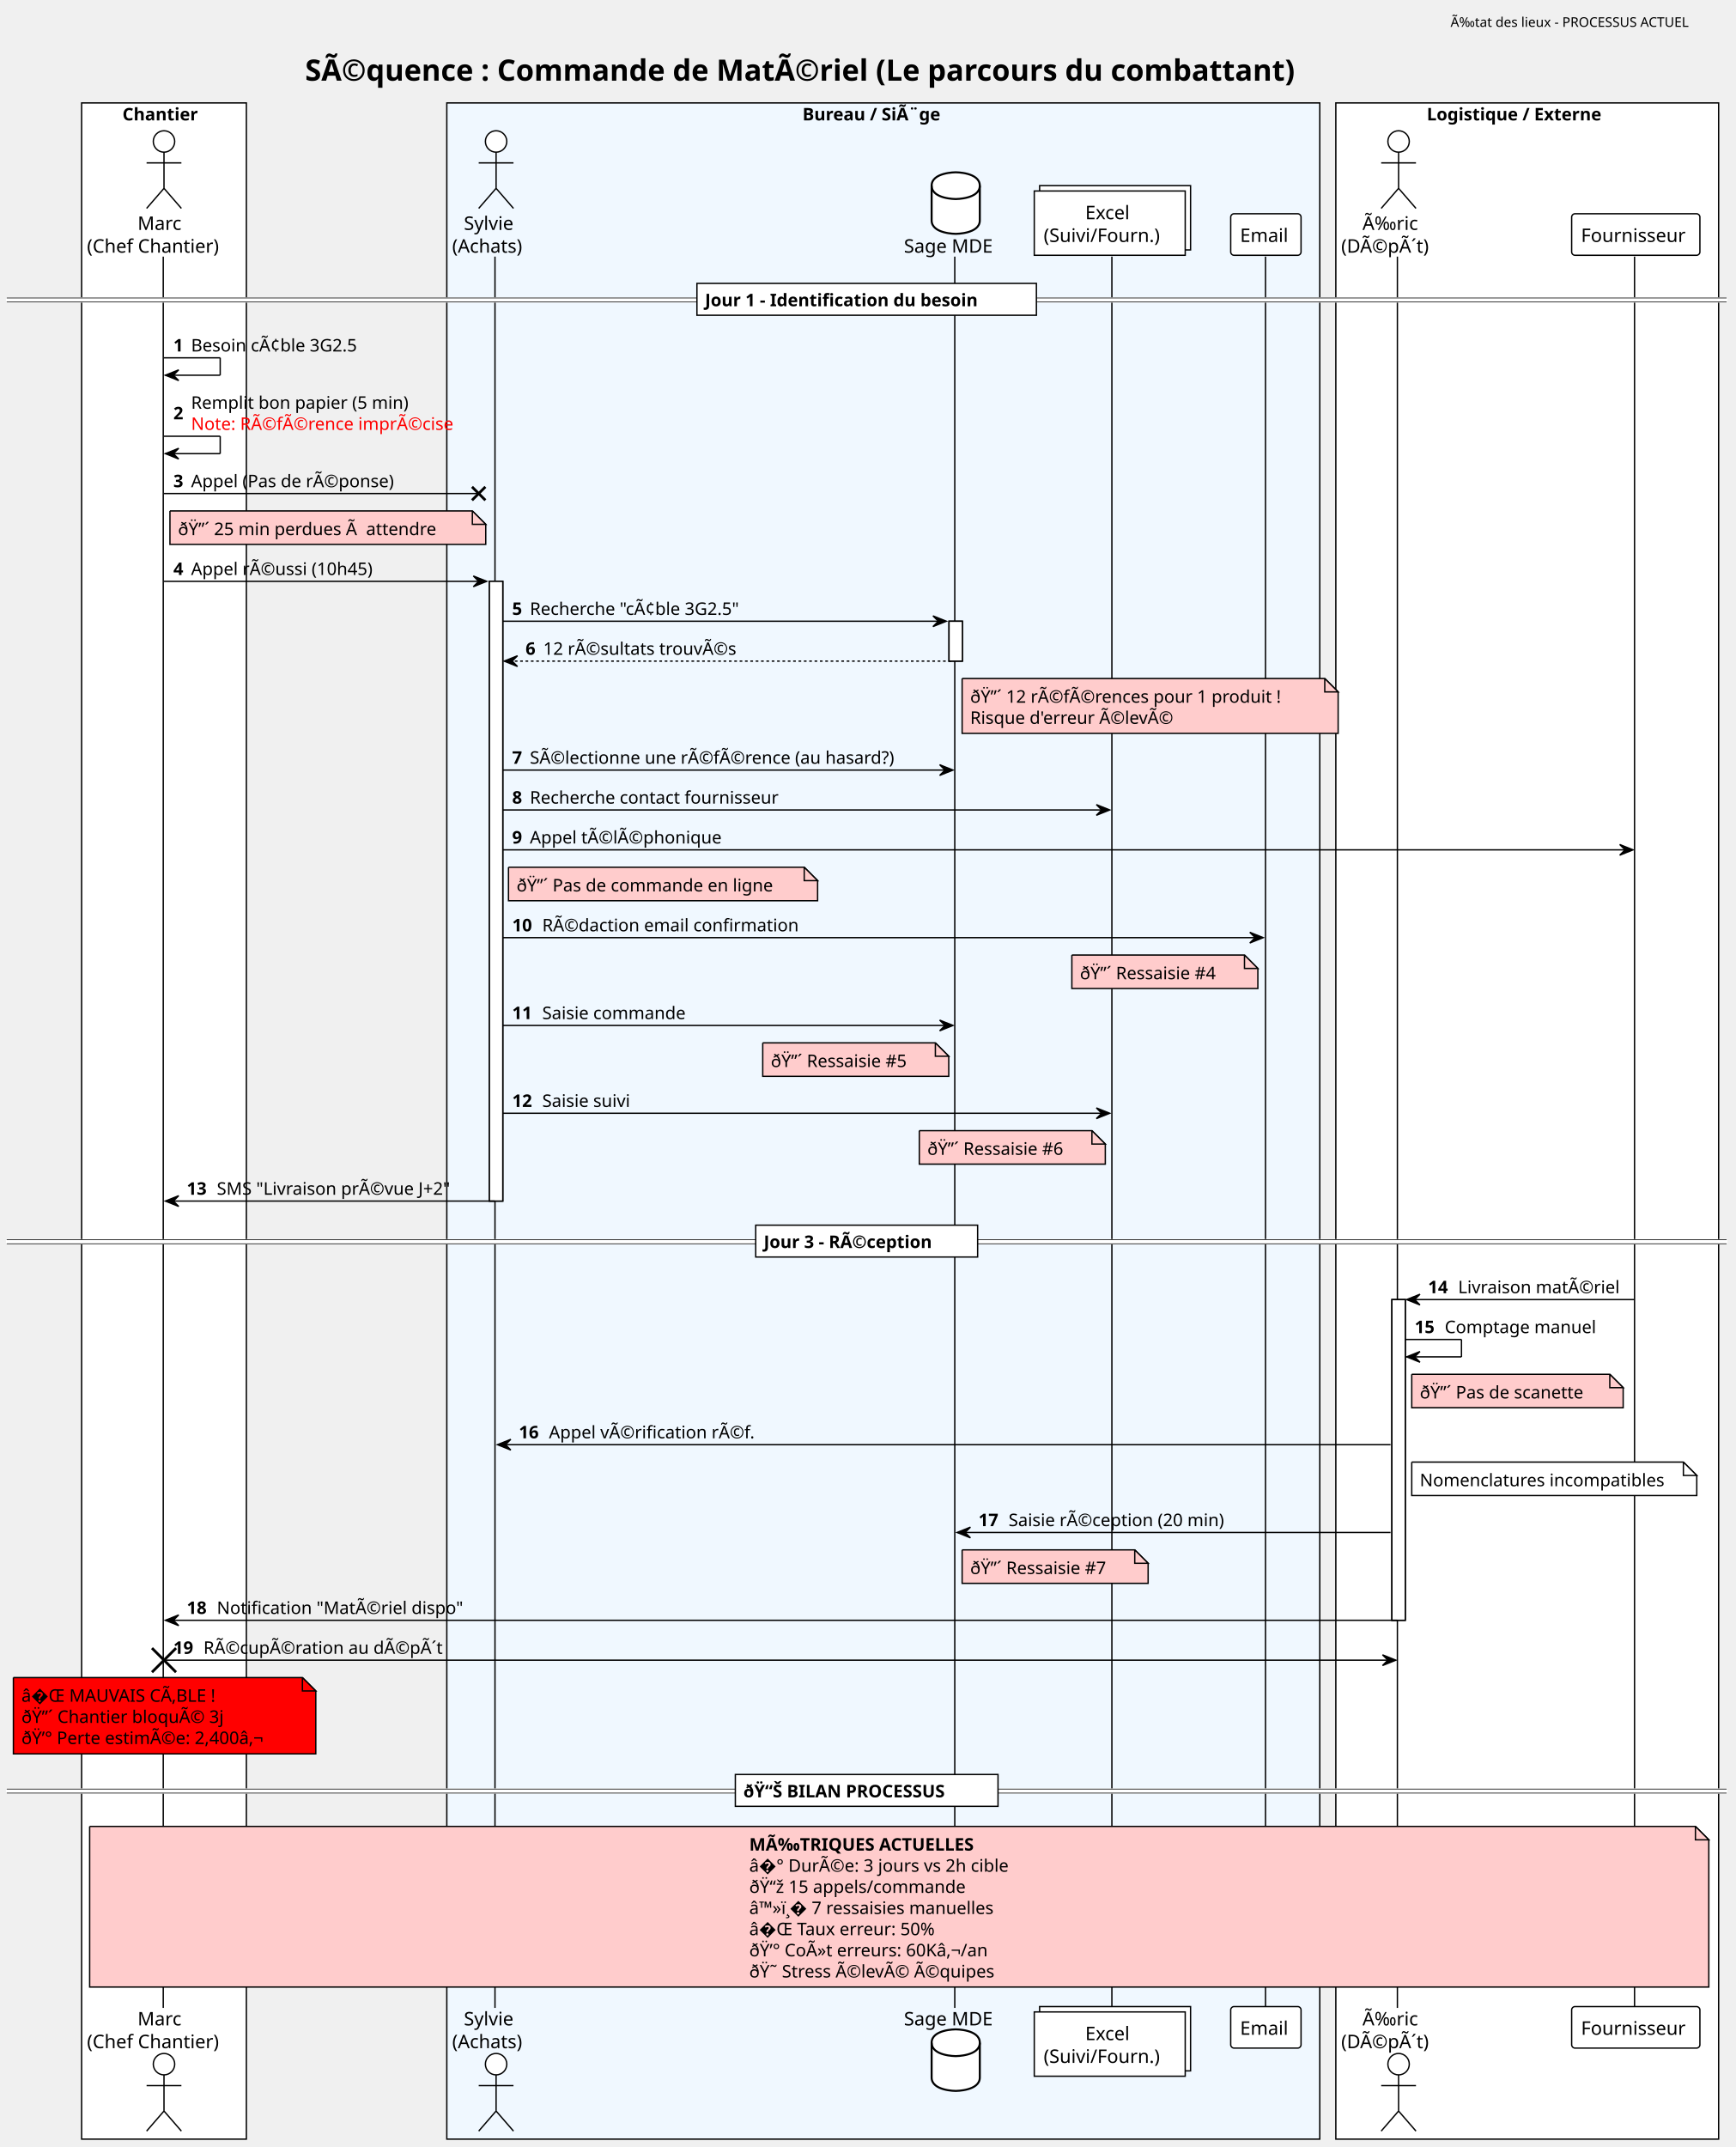
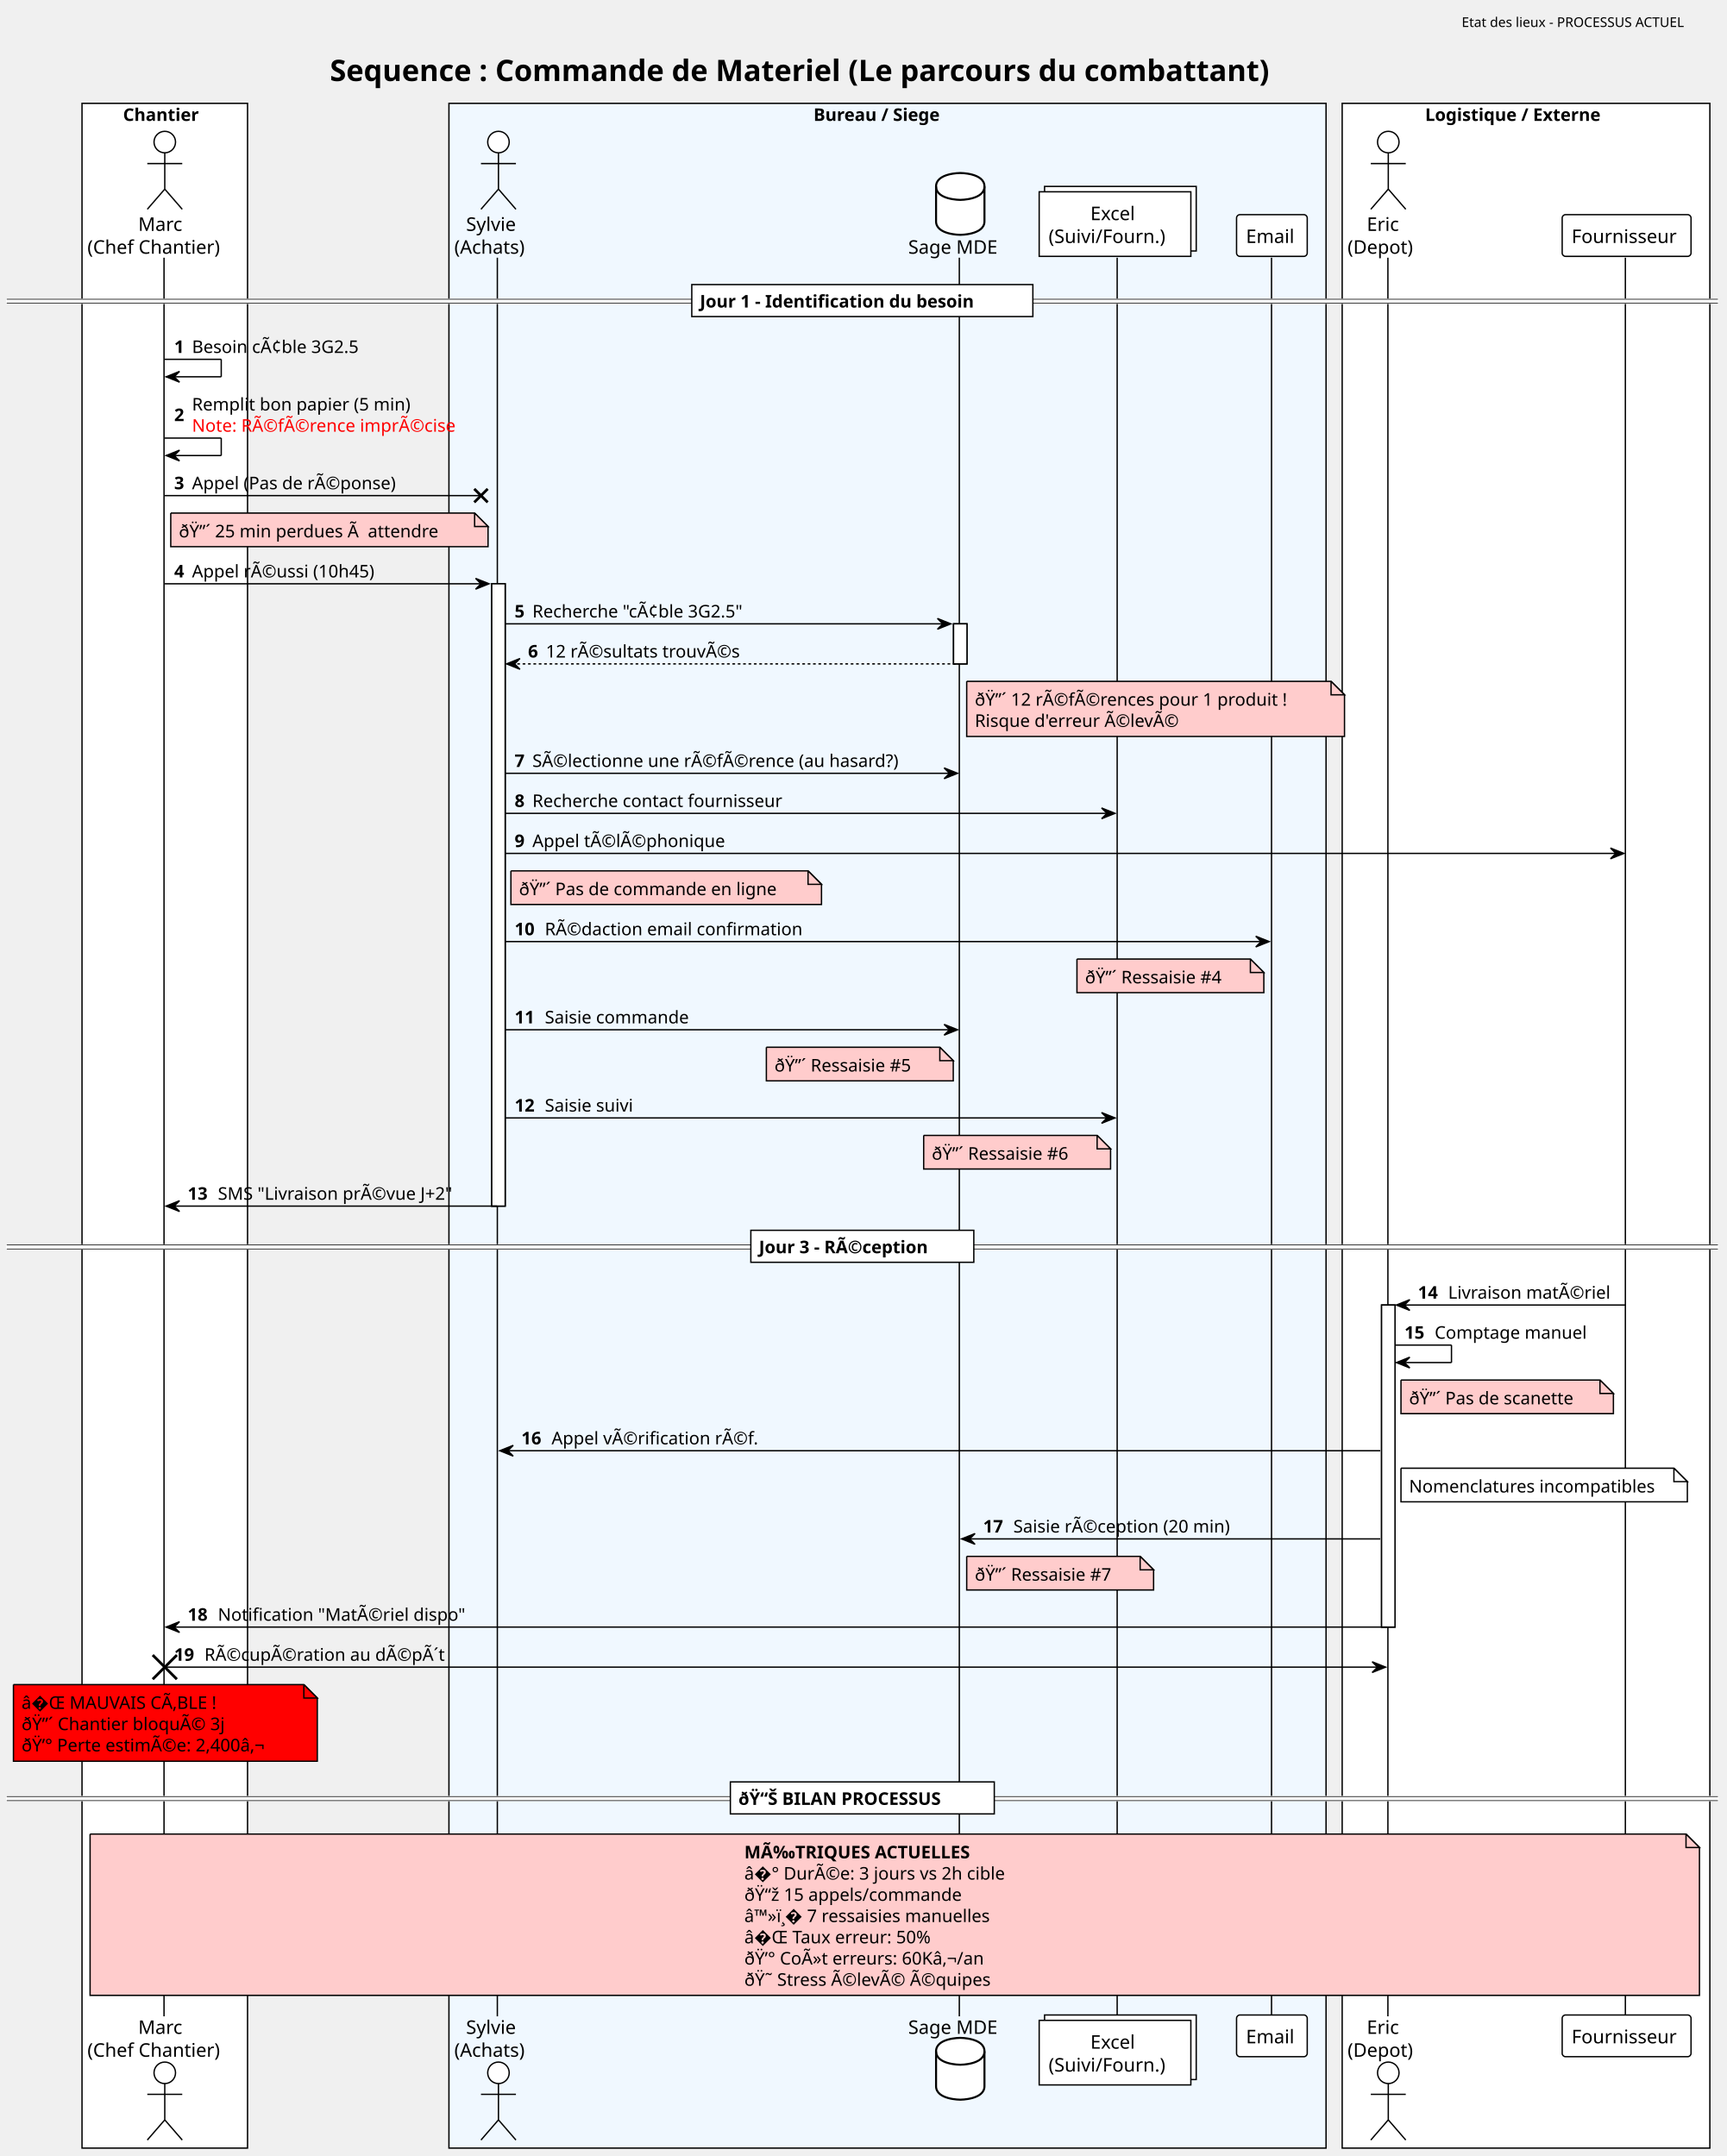
- <svg xmlns="http://www.w3.org/2000/svg" contentStyleType="text/css" height="1604px" preserveAspectRatio="none" style="width:1297px;height:1604px;background:#FFFFFF;" version="1.1" viewBox="0 0 1297 1604" width="1297px" zoomAndPan="magnify">
+ <svg xmlns="http://www.w3.org/2000/svg" contentStyleType="text/css" height="1604px" preserveAspectRatio="none" style="width:1284px;height:1604px;background:#FFFFFF;" version="1.1" viewBox="0 0 1284 1604" width="1284px" zoomAndPan="magnify">
  <defs />
  <g>
-     <text fill="#000000" font-family="Verdana" font-size="22" font-weight="bold" lengthAdjust="spacing" textLength="838.342" x="227.997" y="60.272">SÃ©quence : Commande de MatÃ©riel (Le parcours du combattant)</text>
+     <text fill="#000000" font-family="Verdana" font-size="22" font-weight="bold" lengthAdjust="spacing" textLength="790.99" x="245.372" y="60.272">Sequence : Commande de Materiel (Le parcours du combattant)</text>
    <rect fill="#FFFFFF" height="1521.228" style="stroke:#000000;stroke-width:1;" width="123.108" x="61" y="76.891" />
    <text fill="#000000" font-family="Verdana" font-size="13" font-weight="bold" lengthAdjust="spacing" textLength="62.074" x="91.517" y="89.96">Chantier</text>
    <rect fill="#F0F8FF" height="1521.228" style="stroke:#000000;stroke-width:1;" width="652.367" x="333.905" y="76.891" />
-     <text fill="#000000" font-family="Verdana" font-size="13" font-weight="bold" lengthAdjust="spacing" textLength="120.79" x="599.694" y="89.96">Bureau / SiÃ¨ge</text>
-     <rect fill="#FFFFFF" height="1521.228" style="stroke:#000000;stroke-width:1;" width="286.063" x="998.272" y="76.891" />
-     <text fill="#000000" font-family="Verdana" font-size="13" font-weight="bold" lengthAdjust="spacing" textLength="150.141" x="1066.233" y="89.96">Logistique / Externe</text>
+     <text fill="#000000" font-family="Verdana" font-size="13" font-weight="bold" lengthAdjust="spacing" textLength="110.087" x="605.045" y="89.96">Bureau / Siege</text>
+     <rect fill="#FFFFFF" height="1521.228" style="stroke:#000000;stroke-width:1;" width="273.461" x="998.272" y="76.891" />
+     <text fill="#000000" font-family="Verdana" font-size="13" font-weight="bold" lengthAdjust="spacing" textLength="150.141" x="1059.932" y="89.96">Logistique / Externe</text>
    <rect fill="#FFFFFF" height="462.99" style="stroke:#000000;stroke-width:1;" width="10" x="365.733" y="434.315" />
    <rect fill="#FFFFFF" height="29.799" style="stroke:#000000;stroke-width:1;" width="10" x="709.21" y="464.114" />
-     <rect fill="#FFFFFF" height="239.595" style="stroke:#000000;stroke-width:1;" width="10" x="1040.163" y="970.903" />
+     <rect fill="#FFFFFF" height="239.595" style="stroke:#000000;stroke-width:1;" width="10" x="1027.561" y="970.903" />
    <line style="stroke:#000000;stroke-width:1;" x1="122" x2="122" y1="191.719" y2="1500.09" />
    <line style="stroke:#000000;stroke-width:1;" x1="369.905" x2="369.905" y1="191.719" y2="1500.09" />
    <line style="stroke:#000000;stroke-width:1;" x1="713.509" x2="713.509" y1="191.719" y2="1500.09" />
    <line style="stroke:#000000;stroke-width:1;" x1="830.911" x2="830.911" y1="191.719" y2="1500.09" />
    <line style="stroke:#000000;stroke-width:1;" x1="945.71" x2="945.71" y1="191.719" y2="1500.09" />
-     <line style="stroke:#000000;stroke-width:1;" x1="1044.272" x2="1044.272" y1="191.719" y2="1500.09" />
-     <line style="stroke:#000000;stroke-width:1;" x1="1221.496" x2="1221.496" y1="191.719" y2="1500.09" />
+     <line style="stroke:#000000;stroke-width:1;" x1="1032.272" x2="1032.272" y1="191.719" y2="1500.09" />
+     <line style="stroke:#000000;stroke-width:1;" x1="1208.894" x2="1208.894" y1="191.719" y2="1500.09" />
    <text fill="#000000" font-family="Verdana" font-size="14" lengthAdjust="spacing" textLength="33.476" x="102.816" y="171.765">Marc</text>
    <text fill="#000000" font-family="Verdana" font-size="14" lengthAdjust="spacing" textLength="109.108" x="65" y="188.78">(Chef Chantier)</text>
    <ellipse cx="122.554" cy="105.69" fill="#FFFFFF" rx="8" ry="8" style="stroke:#000000;stroke-width:1;" />
    <path d="M122.554,113.69 L122.554,140.69 M109.554,121.69 L135.554,121.69 M122.554,140.69 L109.554,155.69 M122.554,140.69 L135.554,155.69 " fill="none" style="stroke:#000000;stroke-width:1;" />
    <text fill="#000000" font-family="Verdana" font-size="14" lengthAdjust="spacing" textLength="33.476" x="102.816" y="1513.165">Marc</text>
    <text fill="#000000" font-family="Verdana" font-size="14" lengthAdjust="spacing" textLength="109.108" x="65" y="1530.18">(Chef Chantier)</text>
    <ellipse cx="122.554" cy="1542.119" fill="#FFFFFF" rx="8" ry="8" style="stroke:#000000;stroke-width:1;" />
    <path d="M122.554,1550.119 L122.554,1577.119 M109.554,1558.119 L135.554,1558.119 M122.554,1577.119 L109.554,1592.119 M122.554,1577.119 L135.554,1592.119 " fill="none" style="stroke:#000000;stroke-width:1;" />
    <text fill="#000000" font-family="Verdana" font-size="14" lengthAdjust="spacing" textLength="42.164" x="346.651" y="171.765">Sylvie</text>
    <text fill="#000000" font-family="Verdana" font-size="14" lengthAdjust="spacing" textLength="59.657" x="337.905" y="188.78">(Achats)</text>
    <ellipse cx="370.733" cy="105.69" fill="#FFFFFF" rx="8" ry="8" style="stroke:#000000;stroke-width:1;" />
    <path d="M370.733,113.69 L370.733,140.69 M357.733,121.69 L383.733,121.69 M370.733,140.69 L357.733,155.69 M370.733,140.69 L383.733,155.69 " fill="none" style="stroke:#000000;stroke-width:1;" />
    <text fill="#000000" font-family="Verdana" font-size="14" lengthAdjust="spacing" textLength="42.164" x="346.651" y="1513.165">Sylvie</text>
    <text fill="#000000" font-family="Verdana" font-size="14" lengthAdjust="spacing" textLength="59.657" x="337.905" y="1530.18">(Achats)</text>
    <ellipse cx="370.733" cy="1542.119" fill="#FFFFFF" rx="8" ry="8" style="stroke:#000000;stroke-width:1;" />
    <path d="M370.733,1550.119 L370.733,1577.119 M357.733,1558.119 L383.733,1558.119 M370.733,1577.119 L357.733,1592.119 M370.733,1577.119 L383.733,1592.119 " fill="none" style="stroke:#000000;stroke-width:1;" />
    <text fill="#000000" font-family="Verdana" font-size="14" lengthAdjust="spacing" textLength="71.401" x="675.509" y="188.78">Sage MDE</text>
    <path d="M696.21,138.705 C696.21,128.705 714.21,128.705 714.21,128.705 C714.21,128.705 732.21,128.705 732.21,138.705 L732.21,164.705 C732.21,174.705 714.21,174.705 714.21,174.705 C714.21,174.705 696.21,174.705 696.21,164.705 L696.21,138.705 " fill="#FFFFFF" style="stroke:#000000;stroke-width:1.5;" />
    <path d="M696.21,138.705 C696.21,148.705 714.21,148.705 714.21,148.705 C714.21,148.705 732.21,148.705 732.21,138.705 " fill="none" style="stroke:#000000;stroke-width:1.5;" />
    <text fill="#000000" font-family="Verdana" font-size="14" lengthAdjust="spacing" textLength="71.401" x="675.509" y="1513.165">Sage MDE</text>
    <path d="M696.21,1526.104 C696.21,1516.104 714.21,1516.104 714.21,1516.104 C714.21,1516.104 732.21,1516.104 732.21,1526.104 L732.21,1552.104 C732.21,1562.104 714.21,1562.104 714.21,1562.104 C714.21,1562.104 696.21,1562.104 696.21,1552.104 L696.21,1526.104 " fill="#FFFFFF" style="stroke:#000000;stroke-width:1.5;" />
    <path d="M696.21,1526.104 C696.21,1536.104 714.21,1536.104 714.21,1536.104 C714.21,1536.104 732.21,1536.104 732.21,1526.104 " fill="none" style="stroke:#000000;stroke-width:1.5;" />
    <rect fill="#FFFFFF" height="48.029" style="stroke:#000000;stroke-width:1;" width="112.8" x="776.911" y="138.69" />
    <rect fill="#FFFFFF" height="48.029" style="stroke:#000000;stroke-width:1;" width="112.8" x="772.911" y="142.69" />
    <text fill="#000000" font-family="Verdana" font-size="14" lengthAdjust="spacing" textLength="36.613" x="811.004" y="163.765">Excel</text>
    <text fill="#000000" font-family="Verdana" font-size="14" lengthAdjust="spacing" textLength="98.8" x="779.911" y="180.78">(Suivi/Fourn.)</text>
    <rect fill="#FFFFFF" height="48.029" style="stroke:#000000;stroke-width:1;" width="112.8" x="776.911" y="1499.09" />
    <rect fill="#FFFFFF" height="48.029" style="stroke:#000000;stroke-width:1;" width="112.8" x="772.911" y="1503.09" />
    <text fill="#000000" font-family="Verdana" font-size="14" lengthAdjust="spacing" textLength="36.613" x="811.004" y="1524.165">Excel</text>
    <text fill="#000000" font-family="Verdana" font-size="14" lengthAdjust="spacing" textLength="98.8" x="779.911" y="1541.18">(Suivi/Fourn.)</text>
    <rect fill="#FFFFFF" height="31.015" rx="2.5" ry="2.5" style="stroke:#000000;stroke-width:1;" width="52.562" x="919.71" y="159.705" />
    <text fill="#000000" font-family="Verdana" font-size="14" lengthAdjust="spacing" textLength="38.562" x="926.71" y="180.78">Email</text>
    <rect fill="#FFFFFF" height="31.015" rx="2.5" ry="2.5" style="stroke:#000000;stroke-width:1;" width="52.562" x="919.71" y="1499.09" />
    <text fill="#000000" font-family="Verdana" font-size="14" lengthAdjust="spacing" textLength="38.562" x="926.71" y="1520.165">Email</text>
-     <text fill="#000000" font-family="Verdana" font-size="14" lengthAdjust="spacing" textLength="47.981" x="1018.172" y="171.765">Ã‰ric</text>
-     <text fill="#000000" font-family="Verdana" font-size="14" lengthAdjust="spacing" textLength="79.782" x="1002.272" y="188.78">(DÃ©pÃ´t)</text>
-     <ellipse cx="1045.163" cy="105.69" fill="#FFFFFF" rx="8" ry="8" style="stroke:#000000;stroke-width:1;" />
-     <path d="M1045.163,113.69 L1045.163,140.69 M1032.163,121.69 L1058.163,121.69 M1045.163,140.69 L1032.163,155.69 M1045.163,140.69 L1058.163,155.69 " fill="none" style="stroke:#000000;stroke-width:1;" />
-     <text fill="#000000" font-family="Verdana" font-size="14" lengthAdjust="spacing" textLength="47.981" x="1018.172" y="1513.165">Ã‰ric</text>
-     <text fill="#000000" font-family="Verdana" font-size="14" lengthAdjust="spacing" textLength="79.782" x="1002.272" y="1530.18">(DÃ©pÃ´t)</text>
-     <ellipse cx="1045.163" cy="1542.119" fill="#FFFFFF" rx="8" ry="8" style="stroke:#000000;stroke-width:1;" />
-     <path d="M1045.163,1550.119 L1045.163,1577.119 M1032.163,1558.119 L1058.163,1558.119 M1045.163,1577.119 L1032.163,1592.119 M1045.163,1577.119 L1058.163,1592.119 " fill="none" style="stroke:#000000;stroke-width:1;" />
-     <rect fill="#FFFFFF" height="31.015" rx="2.5" ry="2.5" style="stroke:#000000;stroke-width:1;" width="95.84" x="1174.496" y="159.705" />
-     <text fill="#000000" font-family="Verdana" font-size="14" lengthAdjust="spacing" textLength="81.84" x="1181.496" y="180.78">Fournisseur</text>
-     <rect fill="#FFFFFF" height="31.015" rx="2.5" ry="2.5" style="stroke:#000000;stroke-width:1;" width="95.84" x="1174.496" y="1499.09" />
-     <text fill="#000000" font-family="Verdana" font-size="14" lengthAdjust="spacing" textLength="81.84" x="1181.496" y="1520.165">Fournisseur</text>
+     <text fill="#000000" font-family="Verdana" font-size="14" lengthAdjust="spacing" textLength="25.963" x="1016.58" y="171.765">Eric</text>
+     <text fill="#000000" font-family="Verdana" font-size="14" lengthAdjust="spacing" textLength="54.578" x="1002.272" y="188.78">(Depot)</text>
+     <ellipse cx="1032.561" cy="105.69" fill="#FFFFFF" rx="8" ry="8" style="stroke:#000000;stroke-width:1;" />
+     <path d="M1032.561,113.69 L1032.561,140.69 M1019.561,121.69 L1045.561,121.69 M1032.561,140.69 L1019.561,155.69 M1032.561,140.69 L1045.561,155.69 " fill="none" style="stroke:#000000;stroke-width:1;" />
+     <text fill="#000000" font-family="Verdana" font-size="14" lengthAdjust="spacing" textLength="25.963" x="1016.58" y="1513.165">Eric</text>
+     <text fill="#000000" font-family="Verdana" font-size="14" lengthAdjust="spacing" textLength="54.578" x="1002.272" y="1530.18">(Depot)</text>
+     <ellipse cx="1032.561" cy="1542.119" fill="#FFFFFF" rx="8" ry="8" style="stroke:#000000;stroke-width:1;" />
+     <path d="M1032.561,1550.119 L1032.561,1577.119 M1019.561,1558.119 L1045.561,1558.119 M1032.561,1577.119 L1019.561,1592.119 M1032.561,1577.119 L1045.561,1592.119 " fill="none" style="stroke:#000000;stroke-width:1;" />
+     <rect fill="#FFFFFF" height="31.015" rx="2.5" ry="2.5" style="stroke:#000000;stroke-width:1;" width="95.84" x="1161.894" y="159.705" />
+     <text fill="#000000" font-family="Verdana" font-size="14" lengthAdjust="spacing" textLength="81.84" x="1168.894" y="180.78">Fournisseur</text>
+     <rect fill="#FFFFFF" height="31.015" rx="2.5" ry="2.5" style="stroke:#000000;stroke-width:1;" width="95.84" x="1161.894" y="1499.09" />
+     <text fill="#000000" font-family="Verdana" font-size="14" lengthAdjust="spacing" textLength="81.84" x="1168.894" y="1520.165">Fournisseur</text>
    <rect fill="#FFFFFF" height="462.99" style="stroke:#000000;stroke-width:1;" width="10" x="365.733" y="434.315" />
    <rect fill="#FFFFFF" height="29.799" style="stroke:#000000;stroke-width:1;" width="10" x="709.21" y="464.114" />
-     <rect fill="#FFFFFF" height="239.595" style="stroke:#000000;stroke-width:1;" width="10" x="1040.163" y="970.903" />
-     <rect fill="#FFFFFF" height="3" style="stroke:#FFFFFF;stroke-width:1;" width="1285.335" x="5" y="222.619" />
-     <line style="stroke:#000000;stroke-width:0.5;" x1="5" x2="1290.335" y1="222.619" y2="222.619" />
-     <line style="stroke:#000000;stroke-width:0.5;" x1="5" x2="1290.335" y1="225.619" y2="225.619" />
-     <rect fill="#FFFFFF" height="23.799" style="stroke:#000000;stroke-width:1;" width="253.688" x="520.824" y="211.719" />
-     <text fill="#000000" font-family="Verdana" font-size="13" font-weight="bold" lengthAdjust="spacing" textLength="235.244" x="526.824" y="228.789">Jour 1 - Identification du besoin</text>
+     <rect fill="#FFFFFF" height="239.595" style="stroke:#000000;stroke-width:1;" width="10" x="1027.561" y="970.903" />
+     <rect fill="#FFFFFF" height="3" style="stroke:#FFFFFF;stroke-width:1;" width="1272.733" x="5" y="222.619" />
+     <line style="stroke:#000000;stroke-width:0.5;" x1="5" x2="1277.733" y1="222.619" y2="222.619" />
+     <line style="stroke:#000000;stroke-width:0.5;" x1="5" x2="1277.733" y1="225.619" y2="225.619" />
+     <rect fill="#FFFFFF" height="23.799" style="stroke:#000000;stroke-width:1;" width="253.688" x="514.523" y="211.719" />
+     <text fill="#000000" font-family="Verdana" font-size="13" font-weight="bold" lengthAdjust="spacing" textLength="235.244" x="520.523" y="228.789">Jour 1 - Identification du besoin</text>
    <line style="stroke:#000000;stroke-width:1;" x1="122.554" x2="164.554" y1="267.318" y2="267.318" />
    <line style="stroke:#000000;stroke-width:1;" x1="164.554" x2="164.554" y1="267.318" y2="280.318" />
    <line style="stroke:#000000;stroke-width:1;" x1="123.554" x2="164.554" y1="280.318" y2="280.318" />
    <polygon fill="#000000" points="133.554,276.318,123.554,280.318,133.554,284.318,129.554,280.318" style="stroke:#000000;stroke-width:1;" />
    <text fill="#000000" font-family="Verdana" font-size="13" font-weight="bold" lengthAdjust="spacing" textLength="9.242" x="129.554" y="262.588">1</text>
    <text fill="#000000" font-family="Verdana" font-size="13" lengthAdjust="spacing" textLength="135.192" x="142.796" y="262.588">Besoin cÃ¢ble 3G2.5</text>
    <line style="stroke:#000000;stroke-width:1;" x1="122.554" x2="164.554" y1="325.916" y2="325.916" />
    <line style="stroke:#000000;stroke-width:1;" x1="164.554" x2="164.554" y1="325.916" y2="338.916" />
    <line style="stroke:#000000;stroke-width:1;" x1="123.554" x2="164.554" y1="338.916" y2="338.916" />
    <polygon fill="#000000" points="133.554,334.916,123.554,338.916,133.554,342.916,129.554,338.916" style="stroke:#000000;stroke-width:1;" />
    <text fill="#000000" font-family="Verdana" font-size="13" font-weight="bold" lengthAdjust="spacing" textLength="9.242" x="129.554" y="313.287">2</text>
    <text fill="#000000" font-family="Verdana" font-size="13" lengthAdjust="spacing" textLength="177.658" x="142.796" y="305.388">Remplit bon papier (5 min)</text>
    <text fill="#FF0000" font-family="Verdana" font-size="13" lengthAdjust="spacing" textLength="215.547" x="142.796" y="321.187">Note: RÃ©fÃ©rence imprÃ©cise</text>
    <line style="stroke:#000000;stroke-width:2;" x1="352.733" x2="362.733" y1="363.716" y2="373.716" />
    <line style="stroke:#000000;stroke-width:2;" x1="352.733" x2="362.733" y1="373.716" y2="363.716" />
    <line style="stroke:#000000;stroke-width:1;" x1="122.554" x2="357.733" y1="368.716" y2="368.716" />
    <text fill="#000000" font-family="Verdana" font-size="13" font-weight="bold" lengthAdjust="spacing" textLength="9.242" x="129.554" y="363.986">3</text>
    <text fill="#000000" font-family="Verdana" font-size="13" lengthAdjust="spacing" textLength="166.347" x="142.796" y="363.986">Appel (Pas de rÃ©ponse)</text>
    <path d="M127,381.716 L127,406.716 L363,406.716 L363,391.716 L353,381.716 L127,381.716 " fill="#FFCCCC" style="stroke:#000000;stroke-width:1;" />
    <path d="M353,381.716 L353,391.716 L363,391.716 L353,381.716 " fill="#FFCCCC" style="stroke:#000000;stroke-width:1;" />
    <text fill="#000000" font-family="Verdana" font-size="13" lengthAdjust="spacing" textLength="215.109" x="133" y="399.786">ðŸ”´ 25 min perdues Ã  attendre</text>
    <polygon fill="#000000" points="353.733,430.315,363.733,434.315,353.733,438.315,357.733,434.315" style="stroke:#000000;stroke-width:1;" />
    <line style="stroke:#000000;stroke-width:1;" x1="122.554" x2="359.733" y1="434.315" y2="434.315" />
    <text fill="#000000" font-family="Verdana" font-size="13" font-weight="bold" lengthAdjust="spacing" textLength="9.242" x="129.554" y="429.585">4</text>
    <text fill="#000000" font-family="Verdana" font-size="13" lengthAdjust="spacing" textLength="151.404" x="142.796" y="429.585">Appel rÃ©ussi (10h45)</text>
    <polygon fill="#000000" points="697.21,460.114,707.21,464.114,697.21,468.114,701.21,464.114" style="stroke:#000000;stroke-width:1;" />
    <line style="stroke:#000000;stroke-width:1;" x1="375.733" x2="703.21" y1="464.114" y2="464.114" />
    <text fill="#000000" font-family="Verdana" font-size="13" font-weight="bold" lengthAdjust="spacing" textLength="9.242" x="382.733" y="459.384">5</text>
    <text fill="#000000" font-family="Verdana" font-size="13" lengthAdjust="spacing" textLength="171.831" x="395.976" y="459.384">Recherche "cÃ¢ble 3G2.5"</text>
    <polygon fill="#000000" points="386.733,489.913,376.733,493.913,386.733,497.913,382.733,493.913" style="stroke:#000000;stroke-width:1;" />
    <line style="stroke:#000000;stroke-width:1;stroke-dasharray:2.0,2.0;" x1="380.733" x2="713.21" y1="493.913" y2="493.913" />
    <text fill="#000000" font-family="Verdana" font-size="13" font-weight="bold" lengthAdjust="spacing" textLength="9.242" x="392.733" y="489.184">6</text>
    <text fill="#000000" font-family="Verdana" font-size="13" lengthAdjust="spacing" textLength="159.637" x="405.976" y="489.184">12 rÃ©sultats trouvÃ©s</text>
    <path d="M719,506.913 L719,547.913 L1000,547.913 L1000,516.913 L990,506.913 L719,506.913 " fill="#FFCCCC" style="stroke:#000000;stroke-width:1;" />
    <path d="M990,506.913 L990,516.913 L1000,516.913 L990,506.913 " fill="#FFCCCC" style="stroke:#000000;stroke-width:1;" />
    <text fill="#000000" font-family="Verdana" font-size="13" lengthAdjust="spacing" textLength="260.533" x="725" y="524.983">ðŸ”´ 12 rÃ©fÃ©rences pour 1 produit !</text>
    <text fill="#000000" font-family="Verdana" font-size="13" lengthAdjust="spacing" textLength="167.318" x="725" y="540.782">Risque d'erreur Ã©levÃ©</text>
    <polygon fill="#000000" points="702.21,571.311,712.21,575.311,702.21,579.311,706.21,575.311" style="stroke:#000000;stroke-width:1;" />
    <line style="stroke:#000000;stroke-width:1;" x1="375.733" x2="708.21" y1="575.311" y2="575.311" />
    <text fill="#000000" font-family="Verdana" font-size="13" font-weight="bold" lengthAdjust="spacing" textLength="9.242" x="382.733" y="570.582">7</text>
    <text fill="#000000" font-family="Verdana" font-size="13" lengthAdjust="spacing" textLength="301.234" x="395.976" y="570.582">SÃ©lectionne une rÃ©fÃ©rence (au hasard?)</text>
    <polygon fill="#000000" points="819.311,601.11,829.311,605.11,819.311,609.11,823.311,605.11" style="stroke:#000000;stroke-width:1;" />
    <line style="stroke:#000000;stroke-width:1;" x1="375.733" x2="825.311" y1="605.11" y2="605.11" />
    <text fill="#000000" font-family="Verdana" font-size="13" font-weight="bold" lengthAdjust="spacing" textLength="9.242" x="382.733" y="600.381">8</text>
    <text fill="#000000" font-family="Verdana" font-size="13" lengthAdjust="spacing" textLength="197.768" x="395.976" y="600.381">Recherche contact fournisseur</text>
-     <polygon fill="#000000" points="1210.416,630.91,1220.416,634.91,1210.416,638.91,1214.416,634.91" style="stroke:#000000;stroke-width:1;" />
-     <line style="stroke:#000000;stroke-width:1;" x1="375.733" x2="1216.416" y1="634.91" y2="634.91" />
+     <polygon fill="#000000" points="1197.813,630.91,1207.813,634.91,1197.813,638.91,1201.813,634.91" style="stroke:#000000;stroke-width:1;" />
+     <line style="stroke:#000000;stroke-width:1;" x1="375.733" x2="1203.813" y1="634.91" y2="634.91" />
    <text fill="#000000" font-family="Verdana" font-size="13" font-weight="bold" lengthAdjust="spacing" textLength="9.242" x="382.733" y="630.18">9</text>
    <text fill="#000000" font-family="Verdana" font-size="13" lengthAdjust="spacing" textLength="153.512" x="395.976" y="630.18">Appel tÃ©lÃ©phonique</text>
    <path d="M380,647.91 L380,672.91 L611,672.91 L611,657.91 L601,647.91 L380,647.91 " fill="#FFCCCC" style="stroke:#000000;stroke-width:1;" />
    <path d="M601,647.91 L601,657.91 L611,657.91 L601,647.91 " fill="#FFCCCC" style="stroke:#000000;stroke-width:1;" />
    <text fill="#000000" font-family="Verdana" font-size="13" lengthAdjust="spacing" textLength="210.304" x="386" y="665.98">ðŸ”´ Pas de commande en ligne</text>
    <polygon fill="#000000" points="933.991,696.508,943.991,700.508,933.991,704.508,937.991,700.508" style="stroke:#000000;stroke-width:1;" />
    <line style="stroke:#000000;stroke-width:1;" x1="375.733" x2="939.991" y1="700.508" y2="700.508" />
    <text fill="#000000" font-family="Verdana" font-size="13" font-weight="bold" lengthAdjust="spacing" textLength="18.484" x="382.733" y="695.779">10</text>
    <text fill="#000000" font-family="Verdana" font-size="13" lengthAdjust="spacing" textLength="204.718" x="405.218" y="695.779">RÃ©daction email confirmation</text>
    <path d="M801,713.508 L801,738.508 L940,738.508 L940,723.508 L930,713.508 L801,713.508 " fill="#FFCCCC" style="stroke:#000000;stroke-width:1;" />
    <path d="M930,713.508 L930,723.508 L940,723.508 L930,713.508 " fill="#FFCCCC" style="stroke:#000000;stroke-width:1;" />
    <text fill="#000000" font-family="Verdana" font-size="13" lengthAdjust="spacing" textLength="118.016" x="807" y="731.578">ðŸ”´ Ressaisie #4</text>
    <polygon fill="#000000" points="702.21,762.107,712.21,766.107,702.21,770.107,706.21,766.107" style="stroke:#000000;stroke-width:1;" />
    <line style="stroke:#000000;stroke-width:1;" x1="375.733" x2="708.21" y1="766.107" y2="766.107" />
    <text fill="#000000" font-family="Verdana" font-size="13" font-weight="bold" lengthAdjust="spacing" textLength="18.484" x="382.733" y="761.377">11</text>
    <text fill="#000000" font-family="Verdana" font-size="13" lengthAdjust="spacing" textLength="114.747" x="405.218" y="761.377">Saisie commande</text>
    <path d="M570,779.107 L570,804.107 L709,804.107 L709,789.107 L699,779.107 L570,779.107 " fill="#FFCCCC" style="stroke:#000000;stroke-width:1;" />
    <path d="M699,779.107 L699,789.107 L709,789.107 L699,779.107 " fill="#FFCCCC" style="stroke:#000000;stroke-width:1;" />
    <text fill="#000000" font-family="Verdana" font-size="13" lengthAdjust="spacing" textLength="118.016" x="576" y="797.177">ðŸ”´ Ressaisie #5</text>
    <polygon fill="#000000" points="819.311,827.706,829.311,831.706,819.311,835.706,823.311,831.706" style="stroke:#000000;stroke-width:1;" />
    <line style="stroke:#000000;stroke-width:1;" x1="375.733" x2="825.311" y1="831.706" y2="831.706" />
    <text fill="#000000" font-family="Verdana" font-size="13" font-weight="bold" lengthAdjust="spacing" textLength="18.484" x="382.733" y="826.976">12</text>
    <text fill="#000000" font-family="Verdana" font-size="13" lengthAdjust="spacing" textLength="72.744" x="405.218" y="826.976">Saisie suivi</text>
    <path d="M687,844.706 L687,869.706 L826,869.706 L826,854.706 L816,844.706 L687,844.706 " fill="#FFCCCC" style="stroke:#000000;stroke-width:1;" />
    <path d="M816,844.706 L816,854.706 L826,854.706 L816,844.706 " fill="#FFCCCC" style="stroke:#000000;stroke-width:1;" />
    <text fill="#000000" font-family="Verdana" font-size="13" lengthAdjust="spacing" textLength="118.016" x="693" y="862.775">ðŸ”´ Ressaisie #6</text>
    <polygon fill="#000000" points="133.554,893.304,123.554,897.304,133.554,901.304,129.554,897.304" style="stroke:#000000;stroke-width:1;" />
    <line style="stroke:#000000;stroke-width:1;" x1="127.554" x2="369.733" y1="897.304" y2="897.304" />
    <text fill="#000000" font-family="Verdana" font-size="13" font-weight="bold" lengthAdjust="spacing" textLength="18.484" x="139.554" y="892.575">13</text>
    <text fill="#000000" font-family="Verdana" font-size="13" lengthAdjust="spacing" textLength="196.695" x="162.039" y="892.575">SMS "Livraison prÃ©vue J+2"</text>
-     <rect fill="#FFFFFF" height="3" style="stroke:#FFFFFF;stroke-width:1;" width="1285.335" x="5" y="926.204" />
-     <line style="stroke:#000000;stroke-width:0.5;" x1="5" x2="1290.335" y1="926.204" y2="926.204" />
-     <line style="stroke:#000000;stroke-width:0.5;" x1="5" x2="1290.335" y1="929.204" y2="929.204" />
-     <rect fill="#FFFFFF" height="23.799" style="stroke:#000000;stroke-width:1;" width="165.836" x="564.75" y="915.304" />
-     <text fill="#000000" font-family="Verdana" font-size="13" font-weight="bold" lengthAdjust="spacing" textLength="147.393" x="570.75" y="932.374">Jour 3 - RÃ©ception</text>
-     <polygon fill="#000000" points="1061.163,966.903,1051.163,970.903,1061.163,974.903,1057.163,970.903" style="stroke:#000000;stroke-width:1;" />
-     <line style="stroke:#000000;stroke-width:1;" x1="1055.163" x2="1221.416" y1="970.903" y2="970.903" />
-     <text fill="#000000" font-family="Verdana" font-size="13" font-weight="bold" lengthAdjust="spacing" textLength="18.484" x="1067.163" y="966.173">14</text>
-     <text fill="#000000" font-family="Verdana" font-size="13" lengthAdjust="spacing" textLength="130.768" x="1089.648" y="966.173">Livraison matÃ©riel</text>
-     <line style="stroke:#000000;stroke-width:1;" x1="1050.163" x2="1092.163" y1="1000.702" y2="1000.702" />
-     <line style="stroke:#000000;stroke-width:1;" x1="1092.163" x2="1092.163" y1="1000.702" y2="1013.702" />
-     <line style="stroke:#000000;stroke-width:1;" x1="1051.163" x2="1092.163" y1="1013.702" y2="1013.702" />
-     <polygon fill="#000000" points="1061.163,1009.702,1051.163,1013.702,1061.163,1017.702,1057.163,1013.702" style="stroke:#000000;stroke-width:1;" />
-     <text fill="#000000" font-family="Verdana" font-size="13" font-weight="bold" lengthAdjust="spacing" textLength="18.484" x="1057.163" y="995.973">15</text>
-     <text fill="#000000" font-family="Verdana" font-size="13" lengthAdjust="spacing" textLength="119.272" x="1079.648" y="995.973">Comptage manuel</text>
-     <path d="M1055,1026.702 L1055,1051.702 L1213,1051.702 L1213,1036.702 L1203,1026.702 L1055,1026.702 " fill="#FFCCCC" style="stroke:#000000;stroke-width:1;" />
-     <path d="M1203,1026.702 L1203,1036.702 L1213,1036.702 L1203,1026.702 " fill="#FFCCCC" style="stroke:#000000;stroke-width:1;" />
-     <text fill="#000000" font-family="Verdana" font-size="13" lengthAdjust="spacing" textLength="137.471" x="1061" y="1044.772">ðŸ”´ Pas de scanette</text>
+     <rect fill="#FFFFFF" height="3" style="stroke:#FFFFFF;stroke-width:1;" width="1272.733" x="5" y="926.204" />
+     <line style="stroke:#000000;stroke-width:0.5;" x1="5" x2="1277.733" y1="926.204" y2="926.204" />
+     <line style="stroke:#000000;stroke-width:0.5;" x1="5" x2="1277.733" y1="929.204" y2="929.204" />
+     <rect fill="#FFFFFF" height="23.799" style="stroke:#000000;stroke-width:1;" width="165.836" x="558.449" y="915.304" />
+     <text fill="#000000" font-family="Verdana" font-size="13" font-weight="bold" lengthAdjust="spacing" textLength="147.393" x="564.449" y="932.374">Jour 3 - RÃ©ception</text>
+     <polygon fill="#000000" points="1048.561,966.903,1038.561,970.903,1048.561,974.903,1044.561,970.903" style="stroke:#000000;stroke-width:1;" />
+     <line style="stroke:#000000;stroke-width:1;" x1="1042.561" x2="1208.813" y1="970.903" y2="970.903" />
+     <text fill="#000000" font-family="Verdana" font-size="13" font-weight="bold" lengthAdjust="spacing" textLength="18.484" x="1054.561" y="966.173">14</text>
+     <text fill="#000000" font-family="Verdana" font-size="13" lengthAdjust="spacing" textLength="130.768" x="1077.045" y="966.173">Livraison matÃ©riel</text>
+     <line style="stroke:#000000;stroke-width:1;" x1="1037.561" x2="1079.561" y1="1000.702" y2="1000.702" />
+     <line style="stroke:#000000;stroke-width:1;" x1="1079.561" x2="1079.561" y1="1000.702" y2="1013.702" />
+     <line style="stroke:#000000;stroke-width:1;" x1="1038.561" x2="1079.561" y1="1013.702" y2="1013.702" />
+     <polygon fill="#000000" points="1048.561,1009.702,1038.561,1013.702,1048.561,1017.702,1044.561,1013.702" style="stroke:#000000;stroke-width:1;" />
+     <text fill="#000000" font-family="Verdana" font-size="13" font-weight="bold" lengthAdjust="spacing" textLength="18.484" x="1044.561" y="995.973">15</text>
+     <text fill="#000000" font-family="Verdana" font-size="13" lengthAdjust="spacing" textLength="119.272" x="1067.045" y="995.973">Comptage manuel</text>
+     <path d="M1042,1026.702 L1042,1051.702 L1200,1051.702 L1200,1036.702 L1190,1026.702 L1042,1026.702 " fill="#FFCCCC" style="stroke:#000000;stroke-width:1;" />
+     <path d="M1190,1026.702 L1190,1036.702 L1200,1036.702 L1190,1026.702 " fill="#FFCCCC" style="stroke:#000000;stroke-width:1;" />
+     <text fill="#000000" font-family="Verdana" font-size="13" lengthAdjust="spacing" textLength="137.471" x="1048" y="1044.772">ðŸ”´ Pas de scanette</text>
    <polygon fill="#000000" points="381.733,1075.301,371.733,1079.301,381.733,1083.301,377.733,1079.301" style="stroke:#000000;stroke-width:1;" />
-     <line style="stroke:#000000;stroke-width:1;" x1="375.733" x2="1039.163" y1="1079.301" y2="1079.301" />
+     <line style="stroke:#000000;stroke-width:1;" x1="375.733" x2="1026.561" y1="1079.301" y2="1079.301" />
    <text fill="#000000" font-family="Verdana" font-size="13" font-weight="bold" lengthAdjust="spacing" textLength="18.484" x="387.733" y="1074.571">16</text>
    <text fill="#000000" font-family="Verdana" font-size="13" lengthAdjust="spacing" textLength="168.492" x="410.218" y="1074.571">Appel vÃ©rification rÃ©f.</text>
-     <path d="M1055,1092.301 L1055,1117.301 L1268,1117.301 L1268,1102.301 L1258,1092.301 L1055,1092.301 " fill="#FFFFFF" style="stroke:#000000;stroke-width:1;" />
-     <path d="M1258,1092.301 L1258,1102.301 L1268,1102.301 L1258,1092.301 " fill="#FFFFFF" style="stroke:#000000;stroke-width:1;" />
-     <text fill="#000000" font-family="Verdana" font-size="13" lengthAdjust="spacing" textLength="192.245" x="1061" y="1110.371">Nomenclatures incompatibles</text>
+     <path d="M1042,1092.301 L1042,1117.301 L1255,1117.301 L1255,1102.301 L1245,1092.301 L1042,1092.301 " fill="#FFFFFF" style="stroke:#000000;stroke-width:1;" />
+     <path d="M1245,1092.301 L1245,1102.301 L1255,1102.301 L1245,1092.301 " fill="#FFFFFF" style="stroke:#000000;stroke-width:1;" />
+     <text fill="#000000" font-family="Verdana" font-size="13" lengthAdjust="spacing" textLength="192.245" x="1048" y="1110.371">Nomenclatures incompatibles</text>
    <polygon fill="#000000" points="725.21,1140.899,715.21,1144.899,725.21,1148.899,721.21,1144.899" style="stroke:#000000;stroke-width:1;" />
-     <line style="stroke:#000000;stroke-width:1;" x1="719.21" x2="1039.163" y1="1144.899" y2="1144.899" />
+     <line style="stroke:#000000;stroke-width:1;" x1="719.21" x2="1026.561" y1="1144.899" y2="1144.899" />
    <text fill="#000000" font-family="Verdana" font-size="13" font-weight="bold" lengthAdjust="spacing" textLength="18.484" x="731.21" y="1140.17">17</text>
    <text fill="#000000" font-family="Verdana" font-size="13" lengthAdjust="spacing" textLength="179.69" x="753.694" y="1140.17">Saisie rÃ©ception (20 min)</text>
    <path d="M719,1157.899 L719,1182.899 L858,1182.899 L858,1167.899 L848,1157.899 L719,1157.899 " fill="#FFCCCC" style="stroke:#000000;stroke-width:1;" />
    <path d="M848,1157.899 L848,1167.899 L858,1167.899 L848,1157.899 " fill="#FFCCCC" style="stroke:#000000;stroke-width:1;" />
    <text fill="#000000" font-family="Verdana" font-size="13" lengthAdjust="spacing" textLength="118.016" x="725" y="1175.969">ðŸ”´ Ressaisie #7</text>
    <polygon fill="#000000" points="133.554,1206.498,123.554,1210.498,133.554,1214.498,129.554,1210.498" style="stroke:#000000;stroke-width:1;" />
-     <line style="stroke:#000000;stroke-width:1;" x1="127.554" x2="1044.163" y1="1210.498" y2="1210.498" />
+     <line style="stroke:#000000;stroke-width:1;" x1="127.554" x2="1031.561" y1="1210.498" y2="1210.498" />
    <text fill="#000000" font-family="Verdana" font-size="13" font-weight="bold" lengthAdjust="spacing" textLength="18.484" x="139.554" y="1205.769">18</text>
    <text fill="#000000" font-family="Verdana" font-size="13" lengthAdjust="spacing" textLength="195.533" x="162.039" y="1205.769">Notification "MatÃ©riel dispo"</text>
-     <polygon fill="#000000" points="1033.163,1236.297,1043.163,1240.297,1033.163,1244.297,1037.163,1240.297" style="stroke:#000000;stroke-width:1;" />
-     <line style="stroke:#000000;stroke-width:1;" x1="122.554" x2="1039.163" y1="1240.297" y2="1240.297" />
+     <polygon fill="#000000" points="1020.561,1236.297,1030.561,1240.297,1020.561,1244.297,1024.561,1240.297" style="stroke:#000000;stroke-width:1;" />
+     <line style="stroke:#000000;stroke-width:1;" x1="122.554" x2="1026.561" y1="1240.297" y2="1240.297" />
    <text fill="#000000" font-family="Verdana" font-size="13" font-weight="bold" lengthAdjust="spacing" textLength="18.484" x="129.554" y="1235.568">19</text>
    <text fill="#000000" font-family="Verdana" font-size="13" lengthAdjust="spacing" textLength="199.608" x="152.039" y="1235.568">RÃ©cupÃ©ration au dÃ©pÃ´t</text>
    <line style="stroke:#000000;stroke-width:2;" x1="113.554" x2="131.554" y1="1231.297" y2="1249.297" />
    <line style="stroke:#000000;stroke-width:2;" x1="113.554" x2="131.554" y1="1249.297" y2="1231.297" />
    <path d="M10,1253.297 L10,1310.297 L236,1310.297 L236,1263.297 L226,1253.297 L10,1253.297 " fill="#FF0000" style="stroke:#000000;stroke-width:1;" />
    <path d="M226,1253.297 L226,1263.297 L236,1263.297 L226,1253.297 " fill="#FF0000" style="stroke:#000000;stroke-width:1;" />
    <text fill="#000000" font-family="Verdana" font-size="13" lengthAdjust="spacing" textLength="159.917" x="16" y="1271.367">â�Œ MAUVAIS CÃ‚BLE !</text>
    <text fill="#000000" font-family="Verdana" font-size="13" lengthAdjust="spacing" textLength="169.724" x="16" y="1287.167">ðŸ”´ Chantier bloquÃ© 3j</text>
    <text fill="#000000" font-family="Verdana" font-size="13" lengthAdjust="spacing" textLength="205.309" x="16" y="1302.966">ðŸ’° Perte estimÃ©e: 2,400â‚¬</text>
-     <rect fill="#FFFFFF" height="3" style="stroke:#FFFFFF;stroke-width:1;" width="1285.335" x="5" y="1336.595" />
-     <line style="stroke:#000000;stroke-width:0.5;" x1="5" x2="1290.335" y1="1336.595" y2="1336.595" />
-     <line style="stroke:#000000;stroke-width:0.5;" x1="5" x2="1290.335" y1="1339.595" y2="1339.595" />
-     <rect fill="#FFFFFF" height="23.799" style="stroke:#000000;stroke-width:1;" width="196.292" x="549.522" y="1325.695" />
-     <text fill="#000000" font-family="Verdana" font-size="13" font-weight="bold" lengthAdjust="spacing" textLength="177.849" x="555.522" y="1342.765">ðŸ“Š BILAN PROCESSUS</text>
-     <path d="M67,1364.495 L67,1484.495 L1277,1484.495 L1277,1374.495 L1267,1364.495 L67,1364.495 " fill="#FFCCCC" style="stroke:#000000;stroke-width:1;" />
-     <path d="M1267,1364.495 L1267,1374.495 L1277,1374.495 L1267,1364.495 " fill="#FFCCCC" style="stroke:#000000;stroke-width:1;" />
-     <text fill="#000000" font-family="Verdana" font-size="13" font-weight="bold" lengthAdjust="spacing" textLength="198.294" x="559.894" y="1382.564">MÃ‰TRIQUES ACTUELLES</text>
-     <text fill="#000000" font-family="Verdana" font-size="13" lengthAdjust="spacing" textLength="215.547" x="559.894" y="1398.364">â�° DurÃ©e: 3 jours vs 2h cible</text>
-     <text fill="#000000" font-family="Verdana" font-size="13" lengthAdjust="spacing" textLength="174.243" x="559.894" y="1414.163">ðŸ“ž 15 appels/commande</text>
-     <text fill="#000000" font-family="Verdana" font-size="13" lengthAdjust="spacing" textLength="204.122" x="559.894" y="1429.962">â™»ï¸� 7 ressaisies manuelles</text>
-     <text fill="#000000" font-family="Verdana" font-size="13" lengthAdjust="spacing" textLength="156.006" x="559.894" y="1445.762">â�Œ Taux erreur: 50%</text>
-     <text fill="#000000" font-family="Verdana" font-size="13" lengthAdjust="spacing" textLength="202.001" x="559.894" y="1461.561">ðŸ’° CoÃ»t erreurs: 60Kâ‚¬/an</text>
-     <text fill="#000000" font-family="Verdana" font-size="13" lengthAdjust="spacing" textLength="211.853" x="559.894" y="1477.36">ðŸ˜­ Stress Ã©levÃ© Ã©quipes</text>
-     <text fill="#000000" font-family="Verdana" font-size="10" lengthAdjust="spacing" textLength="200.322" x="1084.013" y="20.054">Ã‰tat des lieux - PROCESSUS ACTUEL</text>
+     <rect fill="#FFFFFF" height="3" style="stroke:#FFFFFF;stroke-width:1;" width="1272.733" x="5" y="1336.595" />
+     <line style="stroke:#000000;stroke-width:0.5;" x1="5" x2="1277.733" y1="1336.595" y2="1336.595" />
+     <line style="stroke:#000000;stroke-width:0.5;" x1="5" x2="1277.733" y1="1339.595" y2="1339.595" />
+     <rect fill="#FFFFFF" height="23.799" style="stroke:#000000;stroke-width:1;" width="196.292" x="543.221" y="1325.695" />
+     <text fill="#000000" font-family="Verdana" font-size="13" font-weight="bold" lengthAdjust="spacing" textLength="177.849" x="549.221" y="1342.765">ðŸ“Š BILAN PROCESSUS</text>
+     <path d="M67,1364.495 L67,1484.495 L1264,1484.495 L1264,1374.495 L1254,1364.495 L67,1364.495 " fill="#FFCCCC" style="stroke:#000000;stroke-width:1;" />
+     <path d="M1254,1364.495 L1254,1374.495 L1264,1374.495 L1254,1364.495 " fill="#FFCCCC" style="stroke:#000000;stroke-width:1;" />
+     <text fill="#000000" font-family="Verdana" font-size="13" font-weight="bold" lengthAdjust="spacing" textLength="198.294" x="553.593" y="1382.564">MÃ‰TRIQUES ACTUELLES</text>
+     <text fill="#000000" font-family="Verdana" font-size="13" lengthAdjust="spacing" textLength="215.547" x="553.593" y="1398.364">â�° DurÃ©e: 3 jours vs 2h cible</text>
+     <text fill="#000000" font-family="Verdana" font-size="13" lengthAdjust="spacing" textLength="174.243" x="553.593" y="1414.163">ðŸ“ž 15 appels/commande</text>
+     <text fill="#000000" font-family="Verdana" font-size="13" lengthAdjust="spacing" textLength="204.122" x="553.593" y="1429.962">â™»ï¸� 7 ressaisies manuelles</text>
+     <text fill="#000000" font-family="Verdana" font-size="13" lengthAdjust="spacing" textLength="156.006" x="553.593" y="1445.762">â�Œ Taux erreur: 50%</text>
+     <text fill="#000000" font-family="Verdana" font-size="13" lengthAdjust="spacing" textLength="202.001" x="553.593" y="1461.561">ðŸ’° CoÃ»t erreurs: 60Kâ‚¬/an</text>
+     <text fill="#000000" font-family="Verdana" font-size="13" lengthAdjust="spacing" textLength="211.853" x="553.593" y="1477.36">ðŸ˜­ Stress Ã©levÃ© Ã©quipes</text>
+     <text fill="#000000" font-family="Verdana" font-size="10" lengthAdjust="spacing" textLength="184.595" x="1087.139" y="20.054">Etat des lieux - PROCESSUS ACTUEL</text>
  </g>
</svg>
